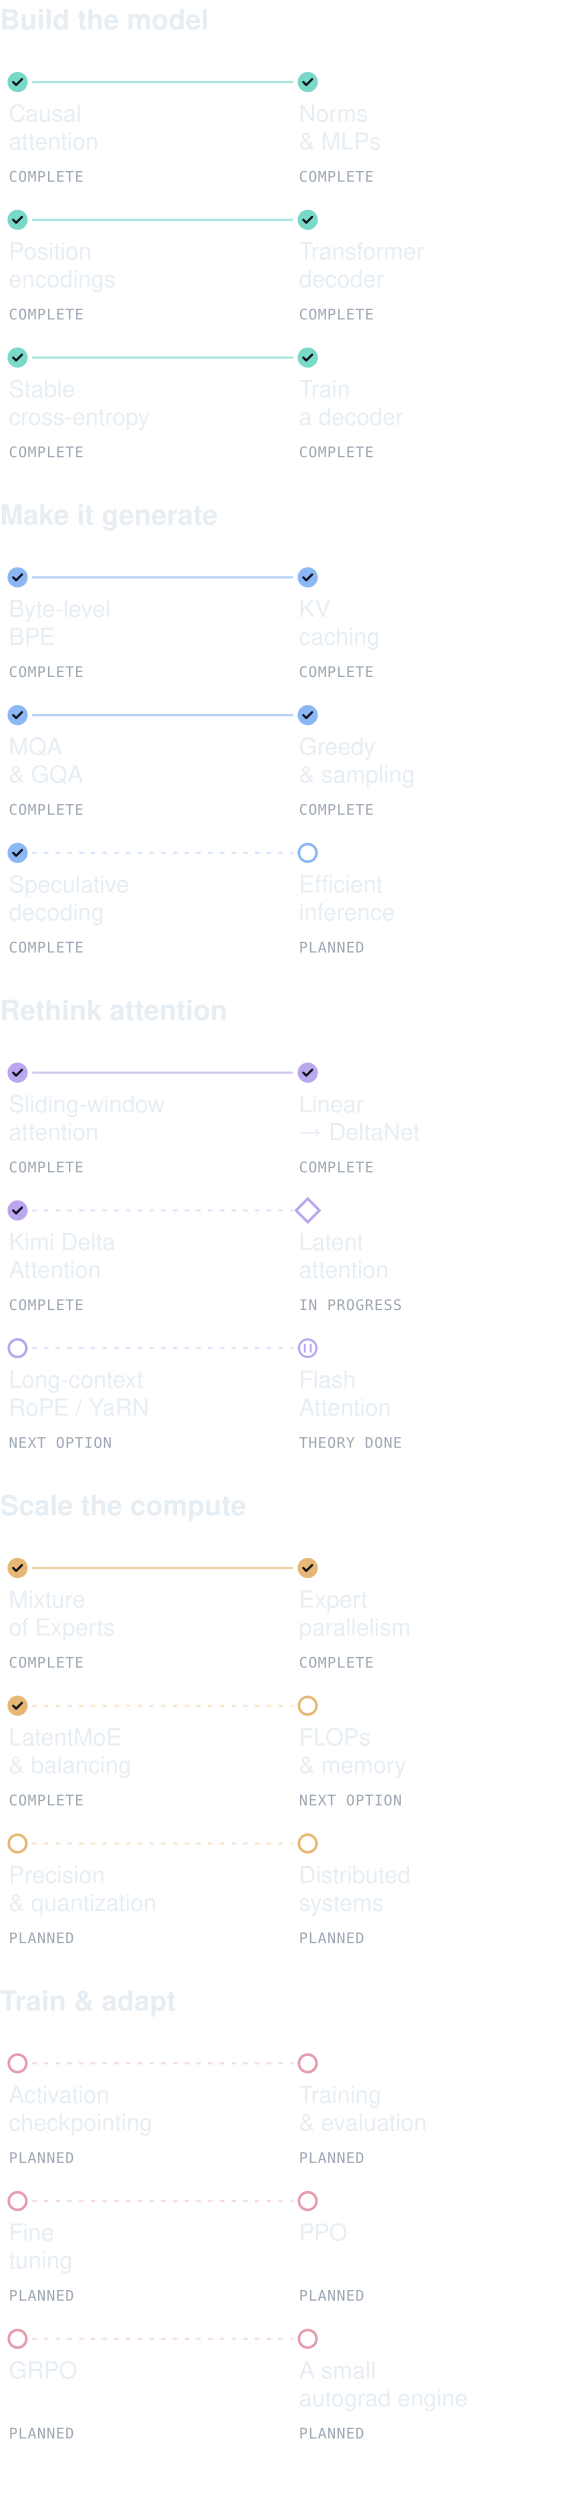
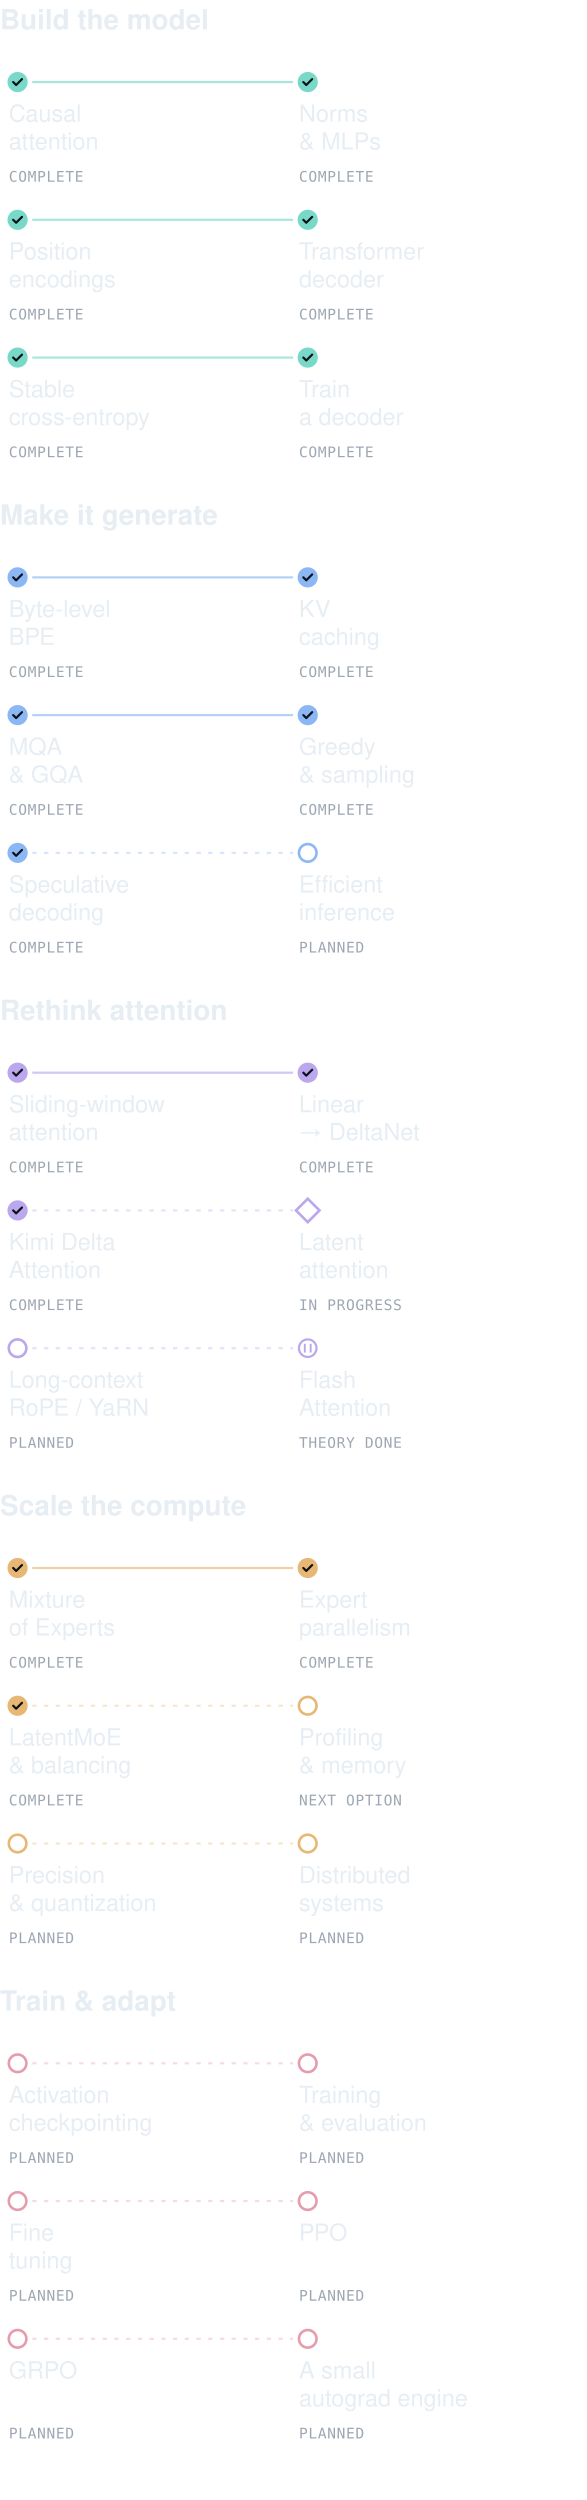
<svg xmlns="http://www.w3.org/2000/svg" width="400" height="1706" viewBox="0 0 400 1706" role="img" aria-labelledby="map-title map-desc">
  <style>text{font-family:-apple-system,BlinkMacSystemFont,"Segoe UI",Helvetica,Arial,sans-serif;fill:#e6edf3}.lane{font-size:19px;font-weight:600}.topic{font-size:16px;font-weight:500}.status{font-family:ui-monospace,SFMono-Regular,Consolas,monospace;font-size:10px;letter-spacing:.4px;fill:#9da7b3}</style>
  <text x="0" y="20" class="lane">Build the model</text>
  <path d="M22 56 H200" fill="none" stroke="#79d9c9" stroke-width="1.5" opacity=".65" />
  <g data-topic="attention">
    <circle cx="12" cy="56" r="6" fill="#79d9c9" stroke="#79d9c9" stroke-width="1.8" />
    <path d="M9 56 l2 2 l4 -4" fill="none" stroke="#0d1117" stroke-width="1.5" stroke-linecap="round" stroke-linejoin="round" />
    <text x="6" y="83" class="topic">Causal</text>
    <text x="6" y="102" class="topic">attention</text>
    <text x="6" y="124" class="status">COMPLETE</text>
  </g>
  <g data-topic="norms-mlps">
    <circle cx="210" cy="56" r="6" fill="#79d9c9" stroke="#79d9c9" stroke-width="1.8" />
    <path d="M207 56 l2 2 l4 -4" fill="none" stroke="#0d1117" stroke-width="1.5" stroke-linecap="round" stroke-linejoin="round" />
    <text x="204" y="83" class="topic">Norms</text>
    <text x="204" y="102" class="topic">&amp; MLPs</text>
    <text x="204" y="124" class="status">COMPLETE</text>
  </g>
  <path d="M22 150 H200" fill="none" stroke="#79d9c9" stroke-width="1.5" opacity=".65" />
  <g data-topic="positions">
    <circle cx="12" cy="150" r="6" fill="#79d9c9" stroke="#79d9c9" stroke-width="1.8" />
    <path d="M9 150 l2 2 l4 -4" fill="none" stroke="#0d1117" stroke-width="1.5" stroke-linecap="round" stroke-linejoin="round" />
    <text x="6" y="177" class="topic">Position</text>
    <text x="6" y="196" class="topic">encodings</text>
    <text x="6" y="218" class="status">COMPLETE</text>
  </g>
  <g data-topic="decoder">
    <circle cx="210" cy="150" r="6" fill="#79d9c9" stroke="#79d9c9" stroke-width="1.8" />
    <path d="M207 150 l2 2 l4 -4" fill="none" stroke="#0d1117" stroke-width="1.5" stroke-linecap="round" stroke-linejoin="round" />
    <text x="204" y="177" class="topic">Transformer</text>
    <text x="204" y="196" class="topic">decoder</text>
    <text x="204" y="218" class="status">COMPLETE</text>
  </g>
  <path d="M22 244 H200" fill="none" stroke="#79d9c9" stroke-width="1.5" opacity=".65" />
  <g data-topic="cross-entropy">
    <circle cx="12" cy="244" r="6" fill="#79d9c9" stroke="#79d9c9" stroke-width="1.8" />
    <path d="M9 244 l2 2 l4 -4" fill="none" stroke="#0d1117" stroke-width="1.5" stroke-linecap="round" stroke-linejoin="round" />
    <text x="6" y="271" class="topic">Stable</text>
    <text x="6" y="290" class="topic">cross-entropy</text>
    <text x="6" y="312" class="status">COMPLETE</text>
  </g>
  <g data-topic="training">
    <circle cx="210" cy="244" r="6" fill="#79d9c9" stroke="#79d9c9" stroke-width="1.8" />
    <path d="M207 244 l2 2 l4 -4" fill="none" stroke="#0d1117" stroke-width="1.5" stroke-linecap="round" stroke-linejoin="round" />
    <text x="204" y="271" class="topic">Train</text>
    <text x="204" y="290" class="topic">a decoder</text>
    <text x="204" y="312" class="status">COMPLETE</text>
  </g>
  <text x="0" y="358" class="lane">Make it generate</text>
  <path d="M22 394 H200" fill="none" stroke="#8bb8f5" stroke-width="1.5" opacity=".65" />
  <g data-topic="bpe">
    <circle cx="12" cy="394" r="6" fill="#8bb8f5" stroke="#8bb8f5" stroke-width="1.8" />
    <path d="M9 394 l2 2 l4 -4" fill="none" stroke="#0d1117" stroke-width="1.5" stroke-linecap="round" stroke-linejoin="round" />
    <text x="6" y="421" class="topic">Byte-level</text>
    <text x="6" y="440" class="topic">BPE</text>
    <text x="6" y="462" class="status">COMPLETE</text>
  </g>
  <g data-topic="kv-cache">
    <circle cx="210" cy="394" r="6" fill="#8bb8f5" stroke="#8bb8f5" stroke-width="1.8" />
    <path d="M207 394 l2 2 l4 -4" fill="none" stroke="#0d1117" stroke-width="1.5" stroke-linecap="round" stroke-linejoin="round" />
    <text x="204" y="421" class="topic">KV</text>
    <text x="204" y="440" class="topic">caching</text>
    <text x="204" y="462" class="status">COMPLETE</text>
  </g>
  <path d="M22 488 H200" fill="none" stroke="#8bb8f5" stroke-width="1.5" opacity=".65" />
  <g data-topic="gqa">
    <circle cx="12" cy="488" r="6" fill="#8bb8f5" stroke="#8bb8f5" stroke-width="1.8" />
    <path d="M9 488 l2 2 l4 -4" fill="none" stroke="#0d1117" stroke-width="1.5" stroke-linecap="round" stroke-linejoin="round" />
    <text x="6" y="515" class="topic">MQA</text>
    <text x="6" y="534" class="topic">&amp; GQA</text>
    <text x="6" y="556" class="status">COMPLETE</text>
  </g>
  <g data-topic="sampling">
    <circle cx="210" cy="488" r="6" fill="#8bb8f5" stroke="#8bb8f5" stroke-width="1.8" />
    <path d="M207 488 l2 2 l4 -4" fill="none" stroke="#0d1117" stroke-width="1.5" stroke-linecap="round" stroke-linejoin="round" />
    <text x="204" y="515" class="topic">Greedy</text>
    <text x="204" y="534" class="topic">&amp; sampling</text>
    <text x="204" y="556" class="status">COMPLETE</text>
  </g>
  <path d="M22 582 H200" fill="none" stroke="#8bb8f5" stroke-width="1.5" opacity=".35" stroke-dasharray="3 5" />
  <g data-topic="speculative">
    <circle cx="12" cy="582" r="6" fill="#8bb8f5" stroke="#8bb8f5" stroke-width="1.8" />
    <path d="M9 582 l2 2 l4 -4" fill="none" stroke="#0d1117" stroke-width="1.5" stroke-linecap="round" stroke-linejoin="round" />
    <text x="6" y="609" class="topic">Speculative</text>
    <text x="6" y="628" class="topic">decoding</text>
    <text x="6" y="650" class="status">COMPLETE</text>
  </g>
  <g data-topic="serving">
    <circle cx="210" cy="582" r="6" fill="none" stroke="#8bb8f5" stroke-width="1.8" />
    <text x="204" y="609" class="topic">Efficient</text>
    <text x="204" y="628" class="topic">inference</text>
    <text x="204" y="650" class="status">PLANNED</text>
  </g>
  <text x="0" y="696" class="lane">Rethink attention</text>
  <path d="M22 732 H200" fill="none" stroke="#baa7ed" stroke-width="1.5" opacity=".65" />
  <g data-topic="local">
    <circle cx="12" cy="732" r="6" fill="#baa7ed" stroke="#baa7ed" stroke-width="1.8" />
    <path d="M9 732 l2 2 l4 -4" fill="none" stroke="#0d1117" stroke-width="1.5" stroke-linecap="round" stroke-linejoin="round" />
    <text x="6" y="759" class="topic">Sliding-window</text>
    <text x="6" y="778" class="topic">attention</text>
    <text x="6" y="800" class="status">COMPLETE</text>
  </g>
  <g data-topic="delta">
    <circle cx="210" cy="732" r="6" fill="#baa7ed" stroke="#baa7ed" stroke-width="1.8" />
    <path d="M207 732 l2 2 l4 -4" fill="none" stroke="#0d1117" stroke-width="1.5" stroke-linecap="round" stroke-linejoin="round" />
    <text x="204" y="759" class="topic">Linear</text>
    <text x="204" y="778" class="topic">→ DeltaNet</text>
    <text x="204" y="800" class="status">COMPLETE</text>
  </g>
  <path d="M22 826 H200" fill="none" stroke="#baa7ed" stroke-width="1.5" opacity=".35" stroke-dasharray="3 5" />
  <g data-topic="kda">
    <circle cx="12" cy="826" r="6" fill="#baa7ed" stroke="#baa7ed" stroke-width="1.8" />
    <path d="M9 826 l2 2 l4 -4" fill="none" stroke="#0d1117" stroke-width="1.5" stroke-linecap="round" stroke-linejoin="round" />
    <text x="6" y="853" class="topic">Kimi Delta</text>
    <text x="6" y="872" class="topic">Attention</text>
    <text x="6" y="894" class="status">COMPLETE</text>
  </g>
  <g data-topic="mla">
    <path d="M210 818 l8 8 l-8 8 l-8 -8 Z" fill="none" stroke="#baa7ed" stroke-width="1.8" />
    <text x="204" y="853" class="topic">Latent</text>
    <text x="204" y="872" class="topic">attention</text>
    <text x="204" y="894" class="status">IN PROGRESS</text>
  </g>
  <path d="M22 920 H200" fill="none" stroke="#baa7ed" stroke-width="1.5" opacity=".35" stroke-dasharray="3 5" />
  <g data-topic="yarn">
    <circle cx="12" cy="920" r="6" fill="none" stroke="#baa7ed" stroke-width="1.8" />
    <text x="6" y="947" class="topic">Long-context</text>
    <text x="6" y="966" class="topic">RoPE / YaRN</text>
-     <text x="6" y="988" class="status">NEXT OPTION</text>
+     <text x="6" y="988" class="status">PLANNED</text>
  </g>
  <g data-topic="flash">
    <circle cx="210" cy="920" r="6" fill="none" stroke="#baa7ed" stroke-width="1.5" />
    <path d="M208 917 v6 M212 917 v6" stroke="#baa7ed" stroke-width="1.3" />
    <text x="204" y="947" class="topic">Flash</text>
    <text x="204" y="966" class="topic">Attention</text>
    <text x="204" y="988" class="status">THEORY DONE</text>
  </g>
  <text x="0" y="1034" class="lane">Scale the compute</text>
  <path d="M22 1070 H200" fill="none" stroke="#e7b875" stroke-width="1.5" opacity=".65" />
  <g data-topic="moe">
    <circle cx="12" cy="1070" r="6" fill="#e7b875" stroke="#e7b875" stroke-width="1.8" />
    <path d="M9 1070 l2 2 l4 -4" fill="none" stroke="#0d1117" stroke-width="1.5" stroke-linecap="round" stroke-linejoin="round" />
    <text x="6" y="1097" class="topic">Mixture</text>
    <text x="6" y="1116" class="topic">of Experts</text>
    <text x="6" y="1138" class="status">COMPLETE</text>
  </g>
  <g data-topic="ep">
    <circle cx="210" cy="1070" r="6" fill="#e7b875" stroke="#e7b875" stroke-width="1.8" />
    <path d="M207 1070 l2 2 l4 -4" fill="none" stroke="#0d1117" stroke-width="1.5" stroke-linecap="round" stroke-linejoin="round" />
    <text x="204" y="1097" class="topic">Expert</text>
    <text x="204" y="1116" class="topic">parallelism</text>
    <text x="204" y="1138" class="status">COMPLETE</text>
  </g>
  <path d="M22 1164 H200" fill="none" stroke="#e7b875" stroke-width="1.5" opacity=".35" stroke-dasharray="3 5" />
  <g data-topic="latent-moe">
    <circle cx="12" cy="1164" r="6" fill="#e7b875" stroke="#e7b875" stroke-width="1.8" />
    <path d="M9 1164 l2 2 l4 -4" fill="none" stroke="#0d1117" stroke-width="1.5" stroke-linecap="round" stroke-linejoin="round" />
    <text x="6" y="1191" class="topic">LatentMoE</text>
    <text x="6" y="1210" class="topic">&amp; balancing</text>
    <text x="6" y="1232" class="status">COMPLETE</text>
  </g>
  <g data-topic="accounting">
    <circle cx="210" cy="1164" r="6" fill="none" stroke="#e7b875" stroke-width="1.8" />
-     <text x="204" y="1191" class="topic">FLOPs</text>
+     <text x="204" y="1191" class="topic">Profiling</text>
    <text x="204" y="1210" class="topic">&amp; memory</text>
    <text x="204" y="1232" class="status">NEXT OPTION</text>
  </g>
  <path d="M22 1258 H200" fill="none" stroke="#e7b875" stroke-width="1.5" opacity=".35" stroke-dasharray="3 5" />
  <g data-topic="precision">
    <circle cx="12" cy="1258" r="6" fill="none" stroke="#e7b875" stroke-width="1.8" />
    <text x="6" y="1285" class="topic">Precision</text>
    <text x="6" y="1304" class="topic">&amp; quantization</text>
    <text x="6" y="1326" class="status">PLANNED</text>
  </g>
  <g data-topic="distributed">
    <circle cx="210" cy="1258" r="6" fill="none" stroke="#e7b875" stroke-width="1.8" />
    <text x="204" y="1285" class="topic">Distributed</text>
    <text x="204" y="1304" class="topic">systems</text>
    <text x="204" y="1326" class="status">PLANNED</text>
  </g>
  <text x="0" y="1372" class="lane">Train &amp; adapt</text>
  <path d="M22 1408 H200" fill="none" stroke="#e59cac" stroke-width="1.5" opacity=".35" stroke-dasharray="3 5" />
  <g data-topic="activation-checkpointing">
    <circle cx="12" cy="1408" r="6" fill="none" stroke="#e59cac" stroke-width="1.8" />
    <text x="6" y="1435" class="topic">Activation</text>
    <text x="6" y="1454" class="topic">checkpointing</text>
    <text x="6" y="1476" class="status">PLANNED</text>
  </g>
  <g data-topic="evaluation">
    <circle cx="210" cy="1408" r="6" fill="none" stroke="#e59cac" stroke-width="1.8" />
    <text x="204" y="1435" class="topic">Training</text>
    <text x="204" y="1454" class="topic">&amp; evaluation</text>
    <text x="204" y="1476" class="status">PLANNED</text>
  </g>
  <path d="M22 1502 H200" fill="none" stroke="#e59cac" stroke-width="1.5" opacity=".35" stroke-dasharray="3 5" />
  <g data-topic="finetuning">
    <circle cx="12" cy="1502" r="6" fill="none" stroke="#e59cac" stroke-width="1.8" />
    <text x="6" y="1529" class="topic">Fine</text>
    <text x="6" y="1548" class="topic">tuning</text>
    <text x="6" y="1570" class="status">PLANNED</text>
  </g>
  <g data-topic="ppo">
    <circle cx="210" cy="1502" r="6" fill="none" stroke="#e59cac" stroke-width="1.8" />
    <text x="204" y="1529" class="topic">PPO</text>
    <text x="204" y="1570" class="status">PLANNED</text>
  </g>
  <path d="M22 1596 H200" fill="none" stroke="#e59cac" stroke-width="1.5" opacity=".35" stroke-dasharray="3 5" />
  <g data-topic="grpo">
    <circle cx="12" cy="1596" r="6" fill="none" stroke="#e59cac" stroke-width="1.8" />
    <text x="6" y="1623" class="topic">GRPO</text>
    <text x="6" y="1664" class="status">PLANNED</text>
  </g>
  <g data-topic="autograd">
    <circle cx="210" cy="1596" r="6" fill="none" stroke="#e59cac" stroke-width="1.8" />
    <text x="204" y="1623" class="topic">A small</text>
    <text x="204" y="1642" class="topic">autograd engine</text>
    <text x="204" y="1664" class="status">PLANNED</text>
  </g>
</svg>
